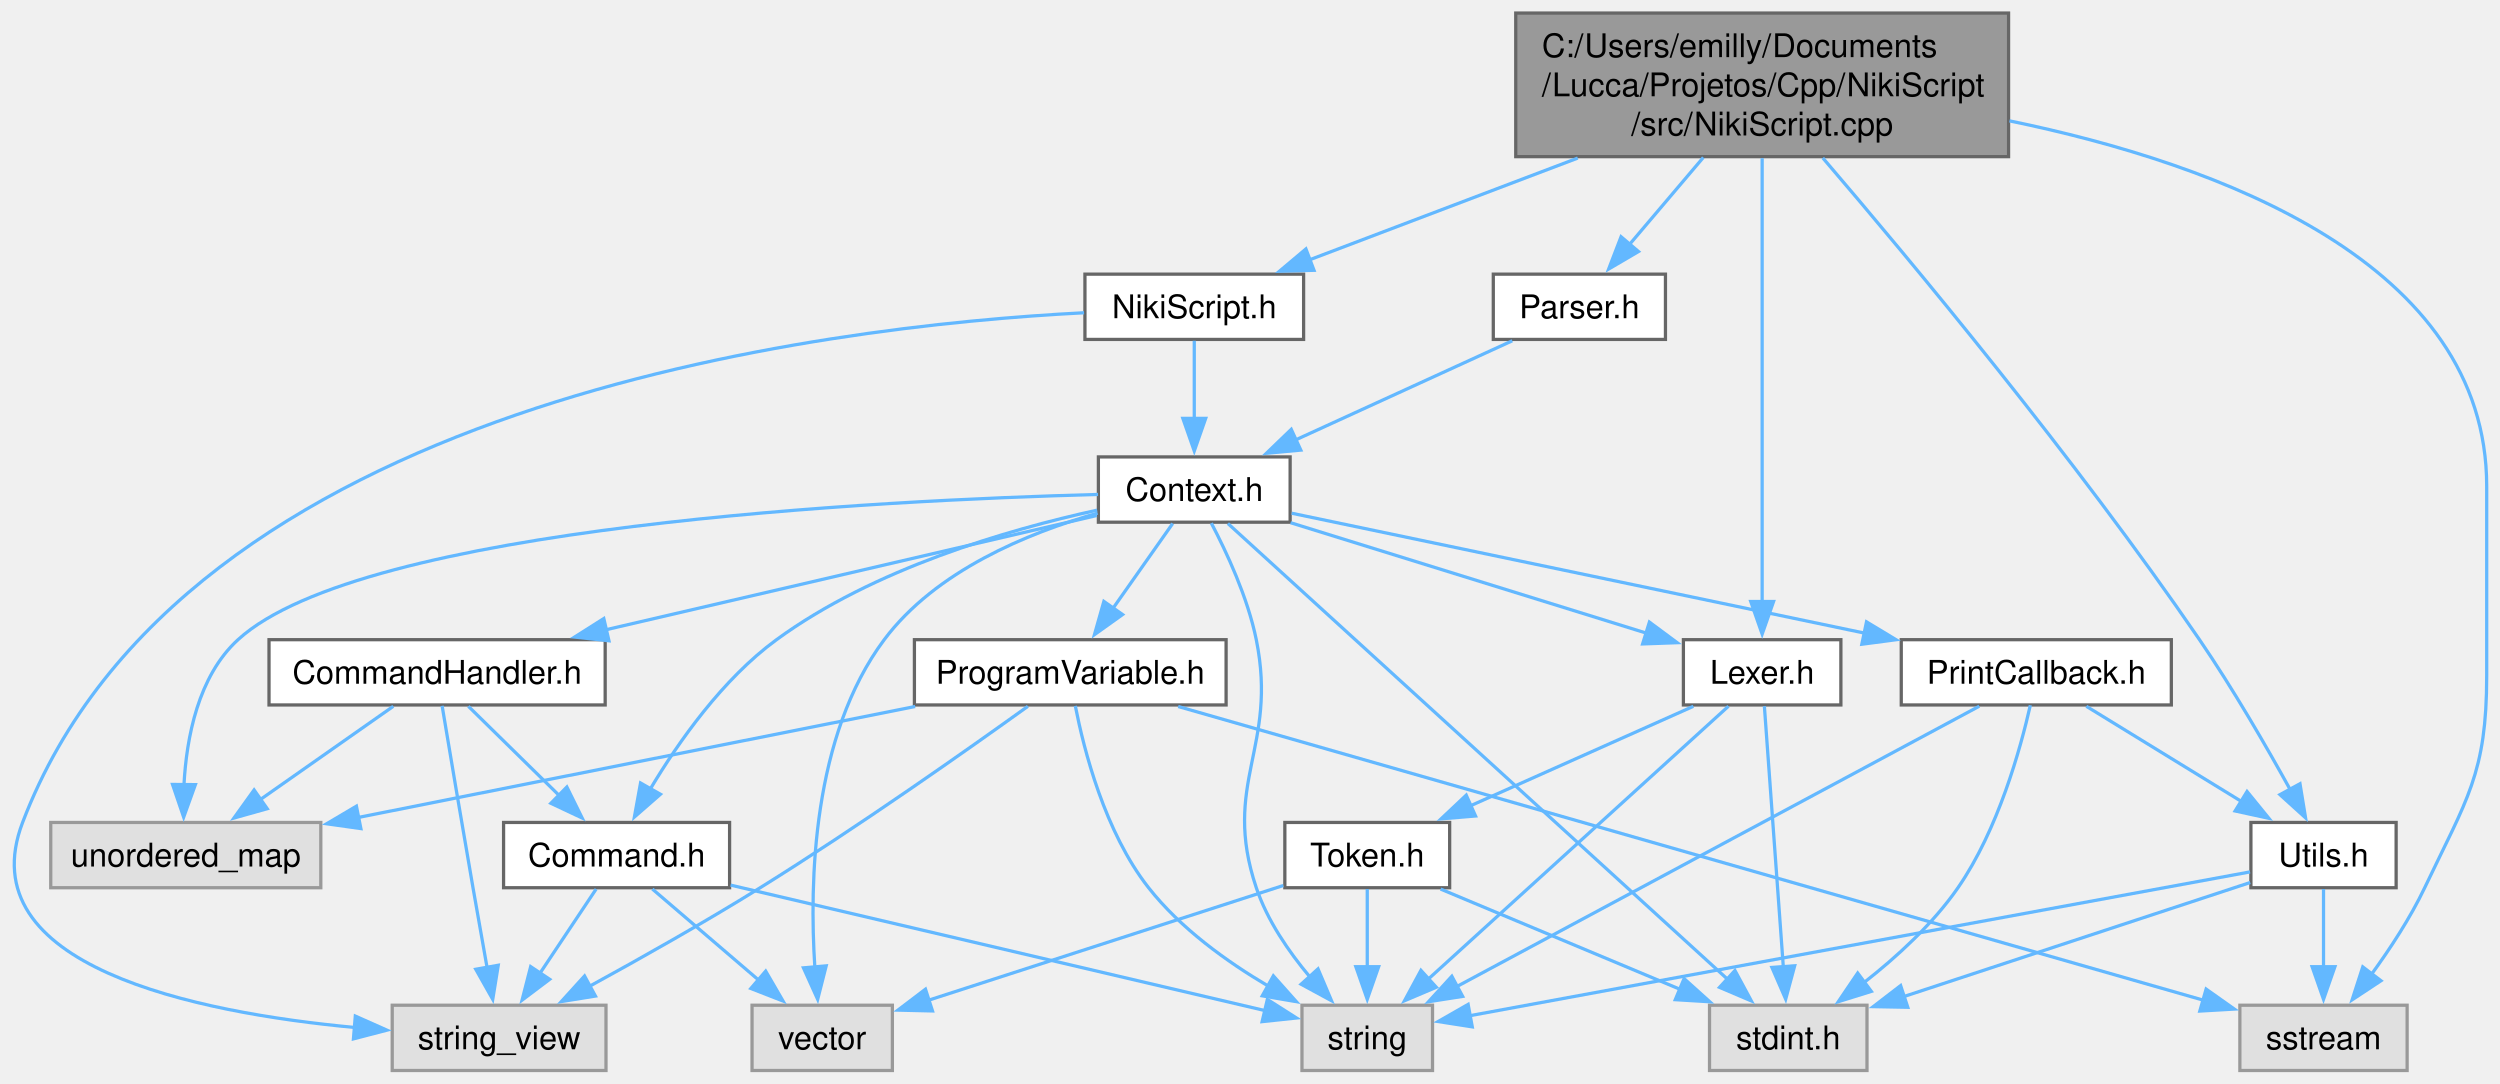
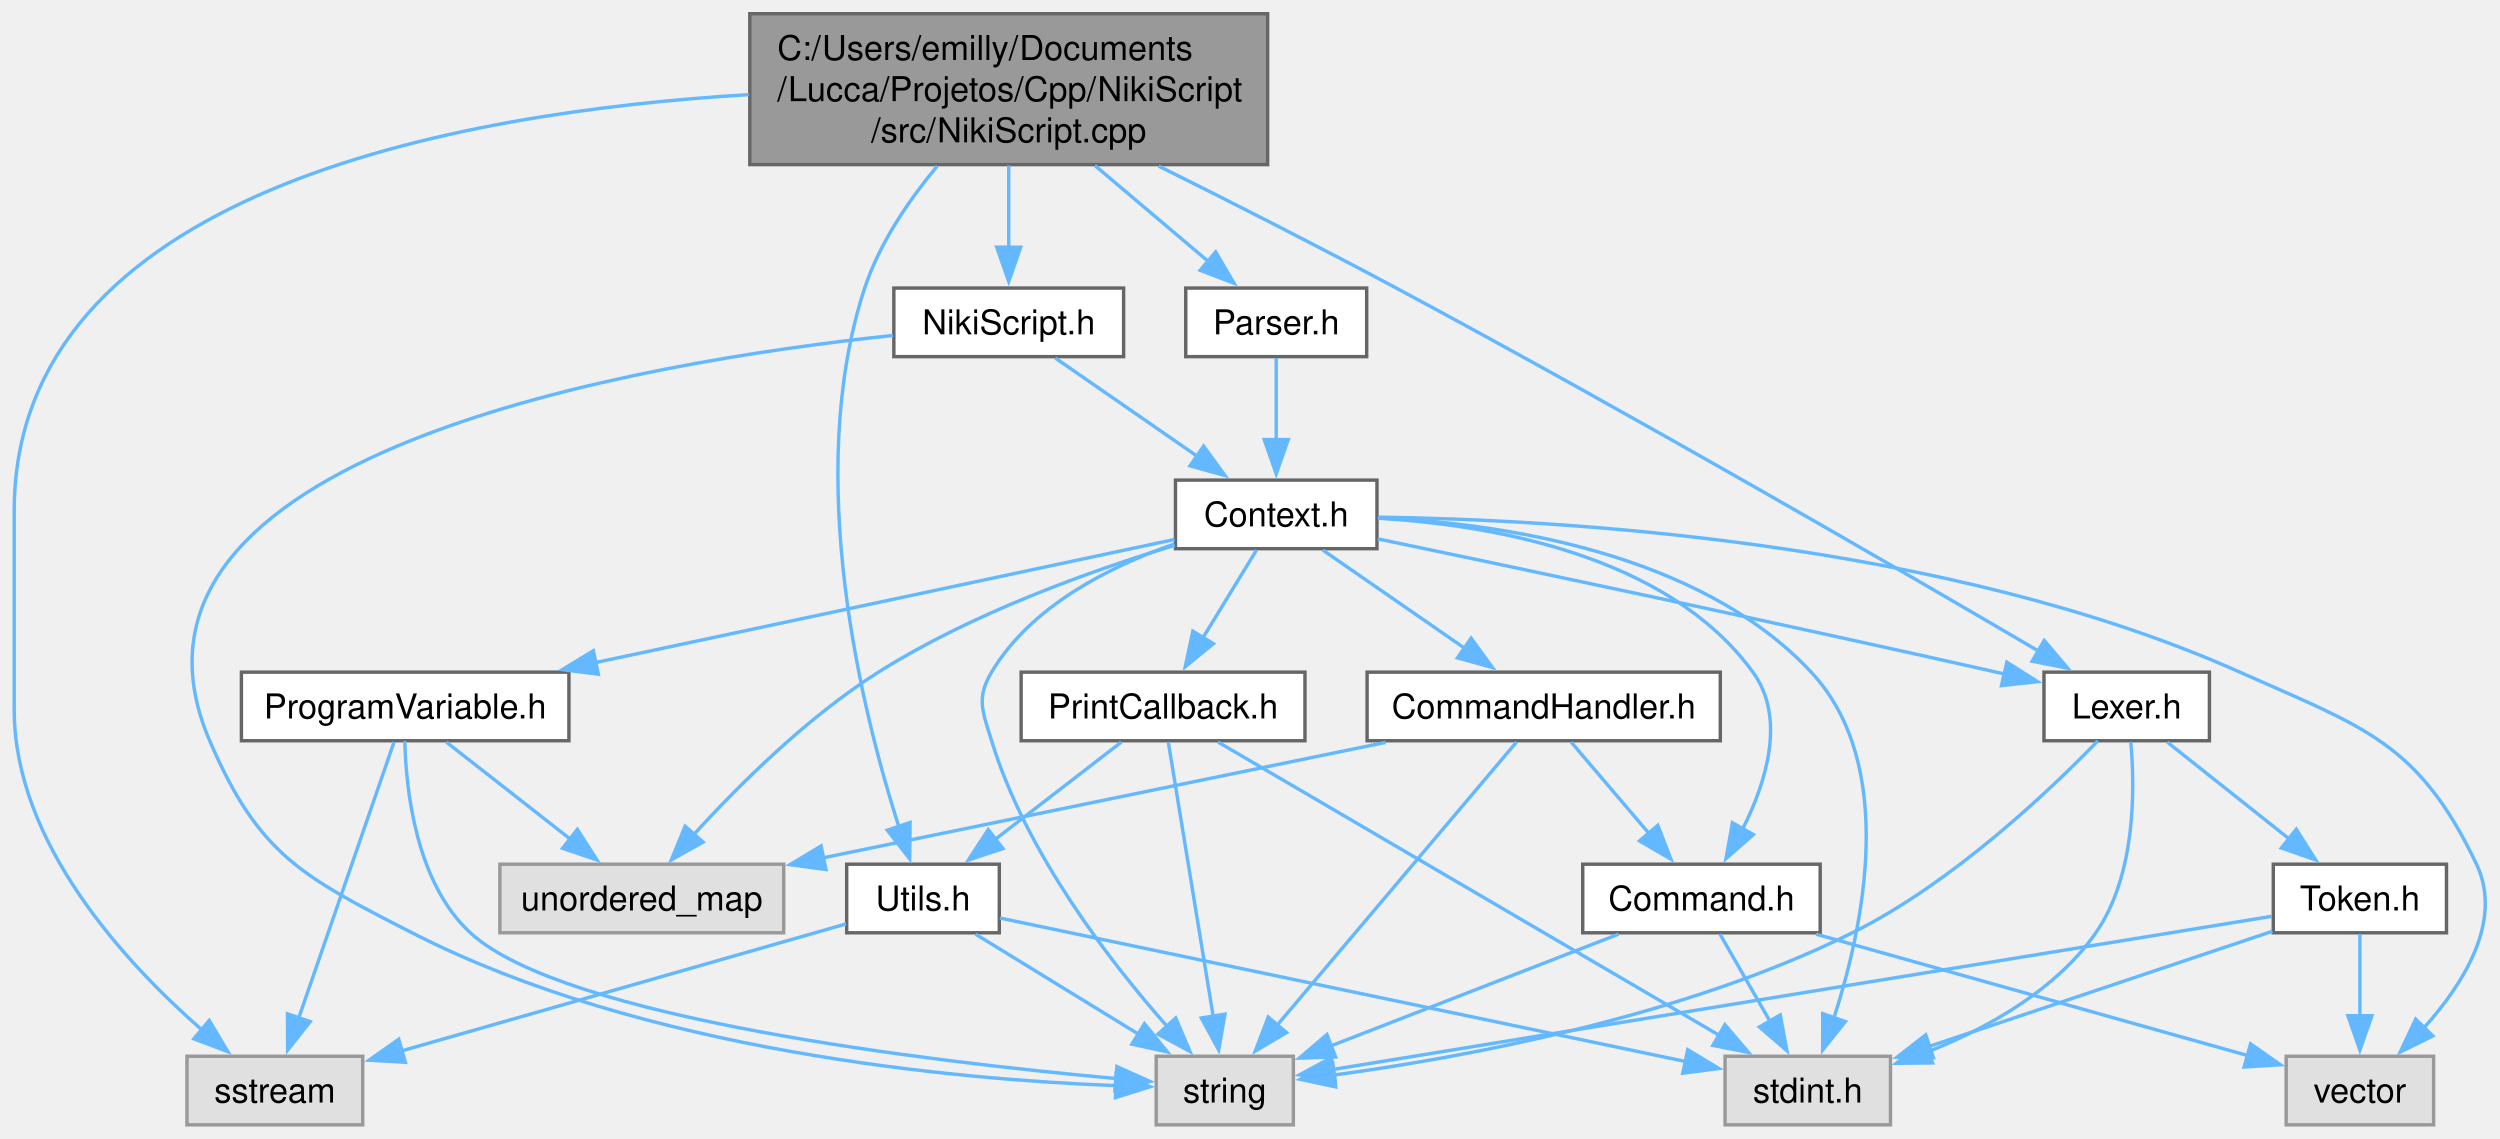
- <svg xmlns="http://www.w3.org/2000/svg" xmlns:xlink="http://www.w3.org/1999/xlink" width="766pt" height="332pt" viewBox="0.00 0.00 765.85 332.00">
+ <svg xmlns="http://www.w3.org/2000/svg" xmlns:xlink="http://www.w3.org/1999/xlink" width="729pt" height="332pt" viewBox="0.00 0.00 728.71 332.00">
  <g id="graph0" class="graph" transform="scale(1 1) rotate(0) translate(4 328)">
    <g id="Node000001" class="node">
      <g id="a_Node000001">
        <a xlink:title=" ">
-           <polygon fill="#999999" stroke="#666666" points="611.35,-324 460.35,-324 460.35,-280 611.35,-280 611.35,-324" />
-           <text text-anchor="start" x="468.35" y="-310.5" font-family="Helvetica,sans-Serif" font-size="10.00">C:/Users/emilly/Documents</text>
-           <text text-anchor="start" x="468.35" y="-298.5" font-family="Helvetica,sans-Serif" font-size="10.00">/Lucca/Projetos/Cpp/NikiScript</text>
-           <text text-anchor="middle" x="535.85" y="-286.5" font-family="Helvetica,sans-Serif" font-size="10.00">/src/NikiScript.cpp</text>
+           <polygon fill="#999999" stroke="#666666" points="365.5,-324 214.5,-324 214.5,-280 365.5,-280 365.5,-324" />
+           <text text-anchor="start" x="222.5" y="-310.5" font-family="Helvetica,sans-Serif" font-size="10.00">C:/Users/emilly/Documents</text>
+           <text text-anchor="start" x="222.5" y="-298.5" font-family="Helvetica,sans-Serif" font-size="10.00">/Lucca/Projetos/Cpp/NikiScript</text>
+           <text text-anchor="middle" x="290" y="-286.5" font-family="Helvetica,sans-Serif" font-size="10.00">/src/NikiScript.cpp</text>
        </a>
      </g>
    </g>
    <g id="Node000002" class="node">
      <g id="a_Node000002">
        <a xlink:href="_niki_script_8h.html" target="_top" xlink:title=" ">
-           <polygon fill="white" stroke="#666666" points="395.35,-244 328.35,-244 328.35,-224 395.35,-224 395.35,-244" />
-           <text text-anchor="middle" x="361.85" y="-230.5" font-family="Helvetica,sans-Serif" font-size="10.00">NikiScript.h</text>
+           <polygon fill="white" stroke="#666666" points="323.5,-244 256.5,-244 256.5,-224 323.5,-224 323.5,-244" />
+           <text text-anchor="middle" x="290" y="-230.5" font-family="Helvetica,sans-Serif" font-size="10.00">NikiScript.h</text>
        </a>
      </g>
    </g>
    <g id="edge1_Node000001_Node000002" class="edge">
      <g id="a_edge1_Node000001_Node000002">
        <a xlink:title=" ">
-           <path fill="none" stroke="#63b8ff" d="M479.35,-279.57C452.28,-269.3 420.7,-257.32 397.1,-248.37" />
-           <polygon fill="#63b8ff" stroke="#63b8ff" points="398.54,-245.18 387.95,-244.9 396.06,-251.72 398.54,-245.18" />
+           <path fill="none" stroke="#63b8ff" d="M290,-279.75C290,-272.13 290,-263.53 290,-255.93" />
+           <polygon fill="#63b8ff" stroke="#63b8ff" points="293.5,-255.93 290,-245.93 286.5,-255.93 293.5,-255.93" />
+         </a>
+       </g>
+     </g>
+     <g id="Node000011" class="node">
+       <g id="a_Node000011">
+         <a xlink:href="_utils_8h.html" target="_top" xlink:title=" ">
+           <polygon fill="white" stroke="#666666" points="287.25,-76 242.75,-76 242.75,-56 287.25,-56 287.25,-76" />
+           <text text-anchor="middle" x="265" y="-62.5" font-family="Helvetica,sans-Serif" font-size="10.00">Utils.h</text>
+         </a>
+       </g>
+     </g>
+     <g id="edge35_Node000001_Node000011" class="edge">
+       <g id="a_edge35_Node000001_Node000011">
+         <a xlink:title=" ">
+           <path fill="none" stroke="#63b8ff" d="M269.16,-279.6C260.87,-269.62 252.3,-257.08 248,-244 229.97,-189.15 247.36,-119.97 258.04,-86.67" />
+           <polygon fill="#63b8ff" stroke="#63b8ff" points="261.23,-88.15 261.11,-77.56 254.6,-85.92 261.23,-88.15" />
        </a>
      </g>
    </g>
    <g id="Node000012" class="node">
      <g id="a_Node000012">
-         <a xlink:href="_utils_8h.html" target="_top" xlink:title=" ">
-           <polygon fill="white" stroke="#666666" points="730.1,-76 685.6,-76 685.6,-56 730.1,-56 730.1,-76" />
-           <text text-anchor="middle" x="707.85" y="-62.5" font-family="Helvetica,sans-Serif" font-size="10.00">Utils.h</text>
-         </a>
-       </g>
-     </g>
-     <g id="edge36_Node000001_Node000012" class="edge">
-       <g id="a_edge36_Node000001_Node000012">
-         <a xlink:title=" ">
-           <path fill="none" stroke="#63b8ff" d="M554.43,-279.61C581.29,-248.25 631.91,-187.48 669.85,-132 680.11,-116.99 690.43,-99.11 697.73,-85.9" />
-           <polygon fill="#63b8ff" stroke="#63b8ff" points="700.64,-87.86 702.35,-77.41 694.5,-84.52 700.64,-87.86" />
-         </a>
-       </g>
-     </g>
-     <g id="Node000013" class="node">
-       <g id="a_Node000013">
-         <a xlink:title=" ">
-           <polygon fill="#e0e0e0" stroke="#999999" points="733.47,-20 682.22,-20 682.22,0 733.47,0 733.47,-20" />
-           <text text-anchor="middle" x="707.85" y="-6.5" font-family="Helvetica,sans-Serif" font-size="10.00">sstream</text>
-         </a>
-       </g>
-     </g>
-     <g id="edge35_Node000001_Node000013" class="edge">
-       <g id="a_edge35_Node000001_Node000013">
-         <a xlink:title=" ">
-           <path fill="none" stroke="#63b8ff" d="M611.63,-290.97C675.94,-277.71 757.85,-247.39 757.85,-179 757.85,-179 757.85,-179 757.85,-121 757.85,-90.9 751.77,-83.18 738.85,-56 734.44,-46.72 728.21,-37.24 722.49,-29.39" />
-           <polygon fill="#63b8ff" stroke="#63b8ff" points="725.46,-27.5 716.62,-21.66 719.88,-31.74 725.46,-27.5" />
-         </a>
-       </g>
-     </g>
-     <g id="Node000015" class="node">
-       <g id="a_Node000015">
+         <a xlink:title=" ">
+           <polygon fill="#e0e0e0" stroke="#999999" points="101.62,-20 50.38,-20 50.38,0 101.62,0 101.62,-20" />
+           <text text-anchor="middle" x="76" y="-6.5" font-family="Helvetica,sans-Serif" font-size="10.00">sstream</text>
+         </a>
+       </g>
+     </g>
+     <g id="edge34_Node000001_Node000012" class="edge">
+       <g id="a_edge34_Node000001_Node000012">
+         <a xlink:title=" ">
+           <path fill="none" stroke="#63b8ff" d="M214.18,-300.41C128.26,-295.26 0,-271.99 0,-179 0,-179 0,-179 0,-121 0,-82.24 32.34,-47.24 54.83,-27.59" />
+           <polygon fill="#63b8ff" stroke="#63b8ff" points="56.87,-30.44 62.29,-21.34 52.37,-25.08 56.87,-30.44" />
+         </a>
+       </g>
+     </g>
+     <g id="Node000014" class="node">
+       <g id="a_Node000014">
        <a xlink:href="_lexer_8h.html" target="_top" xlink:title=" ">
-           <polygon fill="white" stroke="#666666" points="559.97,-132 511.72,-132 511.72,-112 559.97,-112 559.97,-132" />
-           <text text-anchor="middle" x="535.85" y="-118.5" font-family="Helvetica,sans-Serif" font-size="10.00">Lexer.h</text>
-         </a>
-       </g>
-     </g>
-     <g id="edge39_Node000001_Node000015" class="edge">
-       <g id="a_edge39_Node000001_Node000015">
-         <a xlink:title=" ">
-           <path fill="none" stroke="#63b8ff" d="M535.85,-279.53C535.85,-244.93 535.85,-177.29 535.85,-143.39" />
-           <polygon fill="#63b8ff" stroke="#63b8ff" points="539.35,-143.71 535.85,-133.71 532.35,-143.71 539.35,-143.71" />
-         </a>
-       </g>
-     </g>
-     <g id="Node000017" class="node">
-       <g id="a_Node000017">
+           <polygon fill="white" stroke="#666666" points="640.12,-132 591.88,-132 591.88,-112 640.12,-112 640.12,-132" />
+           <text text-anchor="middle" x="616" y="-118.5" font-family="Helvetica,sans-Serif" font-size="10.00">Lexer.h</text>
+         </a>
+       </g>
+     </g>
+     <g id="edge38_Node000001_Node000014" class="edge">
+       <g id="a_edge38_Node000001_Node000014">
+         <a xlink:title=" ">
+           <path fill="none" stroke="#63b8ff" d="M333.72,-279.57C354.79,-269.09 380.34,-256.14 403,-244 471.48,-207.31 550.69,-161.37 590.44,-138.06" />
+           <polygon fill="#63b8ff" stroke="#63b8ff" points="591.96,-141.23 598.81,-133.15 588.42,-135.19 591.96,-141.23" />
+         </a>
+       </g>
+     </g>
+     <g id="Node000016" class="node">
+       <g id="a_Node000016">
        <a xlink:href="_parser_8h.html" target="_top" xlink:title=" ">
-           <polygon fill="white" stroke="#666666" points="506.22,-244 453.47,-244 453.47,-224 506.22,-224 506.22,-244" />
-           <text text-anchor="middle" x="479.85" y="-230.5" font-family="Helvetica,sans-Serif" font-size="10.00">Parser.h</text>
-         </a>
-       </g>
-     </g>
-     <g id="edge37_Node000001_Node000017" class="edge">
-       <g id="a_edge37_Node000001_Node000017">
-         <a xlink:title=" ">
-           <path fill="none" stroke="#63b8ff" d="M517.82,-279.75C510.56,-271.2 502.27,-261.42 495.29,-253.2" />
-           <polygon fill="#63b8ff" stroke="#63b8ff" points="497.96,-250.93 488.82,-245.57 492.62,-255.46 497.96,-250.93" />
+           <polygon fill="white" stroke="#666666" points="394.38,-244 341.62,-244 341.62,-224 394.38,-224 394.38,-244" />
+           <text text-anchor="middle" x="368" y="-230.5" font-family="Helvetica,sans-Serif" font-size="10.00">Parser.h</text>
+         </a>
+       </g>
+     </g>
+     <g id="edge36_Node000001_Node000016" class="edge">
+       <g id="a_edge36_Node000001_Node000016">
+         <a xlink:title=" ">
+           <path fill="none" stroke="#63b8ff" d="M315.11,-279.75C325.88,-270.64 338.29,-260.14 348.37,-251.61" />
+           <polygon fill="#63b8ff" stroke="#63b8ff" points="350.34,-254.53 355.71,-245.4 345.82,-249.18 350.34,-254.53" />
        </a>
      </g>
    </g>
    <g id="Node000003" class="node">
      <g id="a_Node000003">
        <a xlink:title=" ">
-           <polygon fill="#e0e0e0" stroke="#999999" points="181.6,-20 116.1,-20 116.1,0 181.6,0 181.6,-20" />
-           <text text-anchor="middle" x="148.85" y="-6.5" font-family="Helvetica,sans-Serif" font-size="10.00">string_view</text>
+           <polygon fill="#e0e0e0" stroke="#999999" points="373,-20 333,-20 333,0 373,0 373,-20" />
+           <text text-anchor="middle" x="353" y="-6.5" font-family="Helvetica,sans-Serif" font-size="10.00">string</text>
        </a>
      </g>
    </g>
    <g id="edge2_Node000002_Node000003" class="edge">
      <g id="a_edge2_Node000002_Node000003">
        <a xlink:title=" ">
-           <path fill="none" stroke="#63b8ff" d="M328.09,-232.17C248.48,-228.09 52,-204.86 2.85,-76 -13.95,-31.96 55.84,-17.75 104.69,-13.17" />
-           <polygon fill="#63b8ff" stroke="#63b8ff" points="104.79,-16.67 114.48,-12.36 104.22,-9.69 104.79,-16.67" />
+           <path fill="none" stroke="#63b8ff" d="M256.26,-230.19C183.47,-222.5 21.02,-195.76 57,-112 71.27,-78.78 83.82,-72.49 116,-56 183.55,-21.39 274.23,-13.23 321.44,-11.42" />
+           <polygon fill="#63b8ff" stroke="#63b8ff" points="321.34,-14.92 331.22,-11.12 321.12,-7.92 321.34,-14.92" />
        </a>
      </g>
    </g>
    <g id="Node000004" class="node">
      <g id="a_Node000004">
        <a xlink:href="_context_8h.html" target="_top" xlink:title=" ">
-           <polygon fill="white" stroke="#666666" points="391.22,-188 332.47,-188 332.47,-168 391.22,-168 391.22,-188" />
-           <text text-anchor="middle" x="361.85" y="-174.5" font-family="Helvetica,sans-Serif" font-size="10.00">Context.h</text>
+           <polygon fill="white" stroke="#666666" points="397.38,-188 338.62,-188 338.62,-168 397.38,-168 397.38,-188" />
+           <text text-anchor="middle" x="368" y="-174.5" font-family="Helvetica,sans-Serif" font-size="10.00">Context.h</text>
        </a>
      </g>
    </g>
    <g id="edge3_Node000002_Node000004" class="edge">
      <g id="a_edge3_Node000002_Node000004">
        <a xlink:title=" ">
-           <path fill="none" stroke="#63b8ff" d="M361.85,-223.59C361.85,-217.01 361.85,-207.96 361.85,-199.73" />
-           <polygon fill="#63b8ff" stroke="#63b8ff" points="365.35,-199.81 361.85,-189.81 358.35,-199.81 365.35,-199.81" />
+           <path fill="none" stroke="#63b8ff" d="M303.59,-223.59C315.04,-215.67 331.66,-204.16 345.16,-194.82" />
+           <polygon fill="#63b8ff" stroke="#63b8ff" points="346.83,-197.91 353.06,-189.34 342.85,-192.16 346.83,-197.91" />
+         </a>
+       </g>
+     </g>
+     <g id="edge6_Node000004_Node000003" class="edge">
+       <g id="a_edge6_Node000004_Node000003">
+         <a xlink:title=" ">
+           <path fill="none" stroke="#63b8ff" d="M338.32,-169.38C319.45,-162.83 296.49,-151.3 285,-132 280.45,-124.36 282.4,-120.5 285,-112 294.98,-79.31 319.48,-47.63 336.17,-28.72" />
+           <polygon fill="#63b8ff" stroke="#63b8ff" points="338.69,-31.15 342.84,-21.4 333.52,-26.43 338.69,-31.15" />
        </a>
      </g>
    </g>
    <g id="Node000005" class="node">
      <g id="a_Node000005">
        <a xlink:title=" ">
-           <polygon fill="#e0e0e0" stroke="#999999" points="269.35,-20 226.35,-20 226.35,0 269.35,0 269.35,-20" />
-           <text text-anchor="middle" x="247.85" y="-6.5" font-family="Helvetica,sans-Serif" font-size="10.00">vector</text>
+           <polygon fill="#e0e0e0" stroke="#999999" points="705.5,-20 662.5,-20 662.5,0 705.5,0 705.5,-20" />
+           <text text-anchor="middle" x="684" y="-6.5" font-family="Helvetica,sans-Serif" font-size="10.00">vector</text>
        </a>
      </g>
    </g>
    <g id="edge4_Node000004_Node000005" class="edge">
      <g id="a_edge4_Node000004_Node000005">
        <a xlink:title=" ">
-           <path fill="none" stroke="#63b8ff" d="M332.24,-170.78C310.68,-164.65 282.59,-153.05 266.85,-132 244.84,-102.57 243.89,-57.74 245.59,-31.71" />
-           <polygon fill="#63b8ff" stroke="#63b8ff" points="249.07,-32.06 246.46,-21.8 242.1,-31.45 249.07,-32.06" />
+           <path fill="none" stroke="#63b8ff" d="M397.73,-177.2C450.62,-176.5 563.52,-170.2 649,-132 685.06,-115.89 701.02,-111.66 718,-76 725.83,-59.56 714.3,-41.2 702.6,-28.2" />
+           <polygon fill="#63b8ff" stroke="#63b8ff" points="705.27,-25.92 695.77,-21.23 700.27,-30.82 705.27,-25.92" />
        </a>
      </g>
    </g>
    <g id="Node000006" class="node">
      <g id="a_Node000006">
        <a xlink:title=" ">
-           <polygon fill="#e0e0e0" stroke="#999999" points="567.97,-20 519.72,-20 519.72,0 567.97,0 567.97,-20" />
-           <text text-anchor="middle" x="543.85" y="-6.5" font-family="Helvetica,sans-Serif" font-size="10.00">stdint.h</text>
+           <polygon fill="#e0e0e0" stroke="#999999" points="547.12,-20 498.88,-20 498.88,0 547.12,0 547.12,-20" />
+           <text text-anchor="middle" x="523" y="-6.5" font-family="Helvetica,sans-Serif" font-size="10.00">stdint.h</text>
        </a>
      </g>
    </g>
    <g id="edge5_Node000004_Node000006" class="edge">
      <g id="a_edge5_Node000004_Node000006">
        <a xlink:title=" ">
-           <path fill="none" stroke="#63b8ff" d="M372.15,-167.6C401.81,-140.55 487.65,-62.26 525.52,-27.71" />
-           <polygon fill="#63b8ff" stroke="#63b8ff" points="527.51,-30.64 532.54,-21.32 522.79,-25.47 527.51,-30.64" />
+           <path fill="none" stroke="#63b8ff" d="M397.61,-177.06C432.91,-175.44 491.22,-167.15 524,-132 549.22,-104.95 539.28,-57.89 530.61,-31.12" />
+           <polygon fill="#63b8ff" stroke="#63b8ff" points="533.97,-30.11 527.35,-21.83 527.36,-32.42 533.97,-30.11" />
        </a>
      </g>
    </g>
    <g id="Node000007" class="node">
      <g id="a_Node000007">
        <a xlink:title=" ">
-           <polygon fill="#e0e0e0" stroke="#999999" points="434.85,-20 394.85,-20 394.85,0 434.85,0 434.85,-20" />
-           <text text-anchor="middle" x="414.85" y="-6.5" font-family="Helvetica,sans-Serif" font-size="10.00">string</text>
-         </a>
-       </g>
-     </g>
-     <g id="edge6_Node000004_Node000007" class="edge">
-       <g id="a_edge6_Node000004_Node000007">
-         <a xlink:title=" ">
-           <path fill="none" stroke="#63b8ff" d="M367.08,-167.7C371.74,-158.84 378.22,-144.97 380.85,-132 387.55,-98.89 370.11,-88.03 380.85,-56 384.21,-45.97 390.79,-36.39 397.28,-28.66" />
-           <polygon fill="#63b8ff" stroke="#63b8ff" points="399.76,-31.13 403.9,-21.38 394.58,-26.43 399.76,-31.13" />
+           <polygon fill="#e0e0e0" stroke="#999999" points="224.38,-76 141.62,-76 141.62,-56 224.38,-56 224.38,-76" />
+           <text text-anchor="middle" x="183" y="-62.5" font-family="Helvetica,sans-Serif" font-size="10.00">unordered_map</text>
+         </a>
+       </g>
+     </g>
+     <g id="edge7_Node000004_Node000007" class="edge">
+       <g id="a_edge7_Node000004_Node000007">
+         <a xlink:title=" ">
+           <path fill="none" stroke="#63b8ff" d="M338.41,-168.99C314.05,-161.6 279.22,-149.17 252,-132 231.22,-118.89 211.21,-98.96 198.14,-84.63" />
+           <polygon fill="#63b8ff" stroke="#63b8ff" points="200.87,-82.44 191.62,-77.28 195.64,-87.08 200.87,-82.44" />
        </a>
      </g>
    </g>
    <g id="Node000008" class="node">
      <g id="a_Node000008">
-         <a xlink:title=" ">
-           <polygon fill="#e0e0e0" stroke="#999999" points="94.22,-76 11.47,-76 11.47,-56 94.22,-56 94.22,-76" />
-           <text text-anchor="middle" x="52.85" y="-62.5" font-family="Helvetica,sans-Serif" font-size="10.00">unordered_map</text>
-         </a>
-       </g>
-     </g>
-     <g id="edge7_Node000004_Node000008" class="edge">
-       <g id="a_edge7_Node000004_Node000008">
-         <a xlink:title=" ">
-           <path fill="none" stroke="#63b8ff" d="M332.37,-176.5C265.87,-174.74 107.01,-166.91 68.85,-132 56.64,-120.84 53.06,-102 52.29,-87.47" />
-           <polygon fill="#63b8ff" stroke="#63b8ff" points="55.79,-87.59 52.2,-77.62 48.79,-87.65 55.79,-87.59" />
+         <a xlink:href="_command_8h.html" target="_top" xlink:title=" ">
+           <polygon fill="white" stroke="#666666" points="526.62,-76 457.38,-76 457.38,-56 526.62,-56 526.62,-76" />
+           <text text-anchor="middle" x="492" y="-62.5" font-family="Helvetica,sans-Serif" font-size="10.00">Command.h</text>
+         </a>
+       </g>
+     </g>
+     <g id="edge8_Node000004_Node000008" class="edge">
+       <g id="a_edge8_Node000004_Node000008">
+         <a xlink:title=" ">
+           <path fill="none" stroke="#63b8ff" d="M397.68,-176.89C430.52,-174.97 482.08,-166.26 507,-132 516.68,-118.7 511,-100.15 504.02,-86.27" />
+           <polygon fill="#63b8ff" stroke="#63b8ff" points="507.12,-84.64 499.17,-77.65 501.03,-88.08 507.12,-84.64" />
        </a>
      </g>
    </g>
    <g id="Node000009" class="node">
      <g id="a_Node000009">
-         <a xlink:href="_command_8h.html" target="_top" xlink:title=" ">
-           <polygon fill="white" stroke="#666666" points="219.47,-76 150.22,-76 150.22,-56 219.47,-56 219.47,-76" />
-           <text text-anchor="middle" x="184.85" y="-62.5" font-family="Helvetica,sans-Serif" font-size="10.00">Command.h</text>
-         </a>
-       </g>
-     </g>
-     <g id="edge8_Node000004_Node000009" class="edge">
-       <g id="a_edge8_Node000004_Node000009">
-         <a xlink:title=" ">
-           <path fill="none" stroke="#63b8ff" d="M332.09,-171.69C304.55,-165.66 263.51,-153.69 233.85,-132 217.3,-119.9 203.78,-100.65 195.16,-86.23" />
-           <polygon fill="#63b8ff" stroke="#63b8ff" points="198.28,-84.64 190.3,-77.66 192.19,-88.09 198.28,-84.64" />
+         <a xlink:href="_command_handler_8h.html" target="_top" xlink:title=" ">
+           <polygon fill="white" stroke="#666666" points="497.5,-132 394.5,-132 394.5,-112 497.5,-112 497.5,-132" />
+           <text text-anchor="middle" x="446" y="-118.5" font-family="Helvetica,sans-Serif" font-size="10.00">CommandHandler.h</text>
+         </a>
+       </g>
+     </g>
+     <g id="edge12_Node000004_Node000009" class="edge">
+       <g id="a_edge12_Node000004_Node000009">
+         <a xlink:title=" ">
+           <path fill="none" stroke="#63b8ff" d="M381.59,-167.59C393.04,-159.67 409.66,-148.16 423.16,-138.82" />
+           <polygon fill="#63b8ff" stroke="#63b8ff" points="424.83,-141.91 431.06,-133.34 420.85,-136.16 424.83,-141.91" />
        </a>
      </g>
    </g>
    <g id="Node000010" class="node">
      <g id="a_Node000010">
-         <a xlink:href="_command_handler_8h.html" target="_top" xlink:title=" ">
-           <polygon fill="white" stroke="#666666" points="181.35,-132 78.35,-132 78.35,-112 181.35,-112 181.35,-132" />
-           <text text-anchor="middle" x="129.85" y="-118.5" font-family="Helvetica,sans-Serif" font-size="10.00">CommandHandler.h</text>
-         </a>
-       </g>
-     </g>
-     <g id="edge12_Node000004_Node000010" class="edge">
-       <g id="a_edge12_Node000004_Node000010">
-         <a xlink:title=" ">
-           <path fill="none" stroke="#63b8ff" d="M331.99,-170.05C294,-161.21 227.78,-145.79 181.52,-135.03" />
-           <polygon fill="#63b8ff" stroke="#63b8ff" points="182.51,-131.67 171.98,-132.81 180.93,-138.48 182.51,-131.67" />
-         </a>
-       </g>
-     </g>
-     <g id="Node000011" class="node">
-       <g id="a_Node000011">
        <a xlink:href="_print_callback_8h.html" target="_top" xlink:title=" ">
-           <polygon fill="white" stroke="#666666" points="661.22,-132 578.47,-132 578.47,-112 661.22,-112 661.22,-132" />
-           <text text-anchor="middle" x="619.85" y="-118.5" font-family="Helvetica,sans-Serif" font-size="10.00">PrintCallback.h</text>
-         </a>
-       </g>
-     </g>
-     <g id="edge16_Node000004_Node000011" class="edge">
-       <g id="a_edge16_Node000004_Node000011">
-         <a xlink:title=" ">
-           <path fill="none" stroke="#63b8ff" d="M391.69,-170.75C434.58,-161.78 514.26,-145.1 567.18,-134.02" />
-           <polygon fill="#63b8ff" stroke="#63b8ff" points="567.82,-137.46 576.89,-131.99 566.39,-130.61 567.82,-137.46" />
-         </a>
-       </g>
-     </g>
-     <g id="Node000014" class="node">
-       <g id="a_Node000014">
+           <polygon fill="white" stroke="#666666" points="376.38,-132 293.62,-132 293.62,-112 376.38,-112 376.38,-132" />
+           <text text-anchor="middle" x="335" y="-118.5" font-family="Helvetica,sans-Serif" font-size="10.00">PrintCallback.h</text>
+         </a>
+       </g>
+     </g>
+     <g id="edge16_Node000004_Node000010" class="edge">
+       <g id="a_edge16_Node000004_Node000010">
+         <a xlink:title=" ">
+           <path fill="none" stroke="#63b8ff" d="M362.25,-167.59C357.95,-160.55 351.91,-150.67 346.61,-142" />
+           <polygon fill="#63b8ff" stroke="#63b8ff" points="349.67,-140.3 341.47,-133.59 343.7,-143.95 349.67,-140.3" />
+         </a>
+       </g>
+     </g>
+     <g id="Node000013" class="node">
+       <g id="a_Node000013">
        <a xlink:href="_program_variable_8h.html" target="_top" xlink:title=" ">
-           <polygon fill="white" stroke="#666666" points="371.6,-132 276.1,-132 276.1,-112 371.6,-112 371.6,-132" />
-           <text text-anchor="middle" x="323.85" y="-118.5" font-family="Helvetica,sans-Serif" font-size="10.00">ProgramVariable.h</text>
-         </a>
-       </g>
-     </g>
-     <g id="edge23_Node000004_Node000014" class="edge">
-       <g id="a_edge23_Node000004_Node000014">
-         <a xlink:title=" ">
-           <path fill="none" stroke="#63b8ff" d="M355.23,-167.59C350.16,-160.39 343.01,-150.23 336.82,-141.43" />
-           <polygon fill="#63b8ff" stroke="#63b8ff" points="339.88,-139.7 331.26,-133.54 334.15,-143.73 339.88,-139.7" />
-         </a>
-       </g>
-     </g>
-     <g id="edge28_Node000004_Node000015" class="edge">
-       <g id="a_edge28_Node000004_Node000015">
-         <a xlink:title=" ">
-           <path fill="none" stroke="#63b8ff" d="M391.36,-167.84C421.55,-158.47 468.44,-143.92 500.56,-133.95" />
-           <polygon fill="#63b8ff" stroke="#63b8ff" points="501.3,-137.39 509.81,-131.08 499.22,-130.7 501.3,-137.39" />
-         </a>
-       </g>
-     </g>
-     <g id="edge10_Node000009_Node000003" class="edge">
-       <g id="a_edge10_Node000009_Node000003">
-         <a xlink:title=" ">
-           <path fill="none" stroke="#63b8ff" d="M178.58,-55.59C173.83,-48.47 167.15,-38.45 161.32,-29.72" />
-           <polygon fill="#63b8ff" stroke="#63b8ff" points="164.34,-27.94 155.89,-21.56 158.52,-31.82 164.34,-27.94" />
-         </a>
-       </g>
-     </g>
-     <g id="edge9_Node000009_Node000005" class="edge">
-       <g id="a_edge9_Node000009_Node000005">
-         <a xlink:title=" ">
-           <path fill="none" stroke="#63b8ff" d="M195.82,-55.59C204.76,-47.93 217.62,-36.91 228.31,-27.75" />
-           <polygon fill="#63b8ff" stroke="#63b8ff" points="230.53,-30.45 235.85,-21.28 225.98,-25.13 230.53,-30.45" />
-         </a>
-       </g>
-     </g>
-     <g id="edge11_Node000009_Node000007" class="edge">
-       <g id="a_edge11_Node000009_Node000007">
-         <a xlink:title=" ">
-           <path fill="none" stroke="#63b8ff" d="M219.78,-56.8C264.35,-46.33 340.77,-28.39 383.53,-18.35" />
-           <polygon fill="#63b8ff" stroke="#63b8ff" points="384.24,-21.78 393.17,-16.09 382.64,-14.97 384.24,-21.78" />
-         </a>
-       </g>
-     </g>
-     <g id="edge14_Node000010_Node000003" class="edge">
-       <g id="a_edge14_Node000010_Node000003">
-         <a xlink:title=" ">
-           <path fill="none" stroke="#63b8ff" d="M131.39,-111.74C133.5,-99.13 137.4,-75.85 140.85,-56 142.24,-47.99 143.8,-39.18 145.17,-31.5" />
-           <polygon fill="#63b8ff" stroke="#63b8ff" points="148.59,-32.25 146.9,-21.79 141.7,-31.02 148.59,-32.25" />
-         </a>
-       </g>
-     </g>
-     <g id="edge13_Node000010_Node000008" class="edge">
-       <g id="a_edge13_Node000010_Node000008">
-         <a xlink:title=" ">
-           <path fill="none" stroke="#63b8ff" d="M116.43,-111.59C105.24,-103.74 89.04,-92.38 75.79,-83.09" />
-           <polygon fill="#63b8ff" stroke="#63b8ff" points="77.8,-80.22 67.6,-77.35 73.78,-85.96 77.8,-80.22" />
-         </a>
-       </g>
-     </g>
-     <g id="edge15_Node000010_Node000009" class="edge">
-       <g id="a_edge15_Node000010_Node000009">
-         <a xlink:title=" ">
-           <path fill="none" stroke="#63b8ff" d="M139.43,-111.59C147.08,-104.08 158,-93.35 167.22,-84.3" />
-           <polygon fill="#63b8ff" stroke="#63b8ff" points="169.61,-86.86 174.3,-77.36 164.71,-81.87 169.61,-86.86" />
-         </a>
-       </g>
-     </g>
-     <g id="edge17_Node000011_Node000006" class="edge">
-       <g id="a_edge17_Node000011_Node000006">
-         <a xlink:title=" ">
-           <path fill="none" stroke="#63b8ff" d="M618.02,-111.92C615.03,-98.71 608.17,-73.8 595.85,-56 588.12,-44.84 577,-34.72 567.03,-26.92" />
-           <polygon fill="#63b8ff" stroke="#63b8ff" points="569.3,-24.24 559.18,-21.09 565.12,-29.86 569.3,-24.24" />
-         </a>
-       </g>
-     </g>
-     <g id="edge18_Node000011_Node000007" class="edge">
-       <g id="a_edge18_Node000011_Node000007">
-         <a xlink:title=" ">
-           <path fill="none" stroke="#63b8ff" d="M602.37,-111.62C566.66,-92.46 485.12,-48.71 442.29,-25.72" />
-           <polygon fill="#63b8ff" stroke="#63b8ff" points="444.08,-22.71 433.61,-21.07 440.77,-28.88 444.08,-22.71" />
-         </a>
-       </g>
-     </g>
-     <g id="edge19_Node000011_Node000012" class="edge">
-       <g id="a_edge19_Node000011_Node000012">
-         <a xlink:title=" ">
-           <path fill="none" stroke="#63b8ff" d="M635.18,-111.59C648.34,-103.51 667.58,-91.71 682.96,-82.27" />
-           <polygon fill="#63b8ff" stroke="#63b8ff" points="684.42,-85.48 691.11,-77.27 680.76,-79.52 684.42,-85.48" />
-         </a>
-       </g>
-     </g>
-     <g id="edge20_Node000012_Node000006" class="edge">
-       <g id="a_edge20_Node000012_Node000006">
-         <a xlink:title=" ">
-           <path fill="none" stroke="#63b8ff" d="M685.39,-57.6C658,-48.59 611.39,-33.24 579.18,-22.63" />
-           <polygon fill="#63b8ff" stroke="#63b8ff" points="580.47,-19.37 569.88,-19.57 578.28,-26.02 580.47,-19.37" />
-         </a>
-       </g>
-     </g>
-     <g id="edge21_Node000012_Node000007" class="edge">
-       <g id="a_edge21_Node000012_Node000007">
-         <a xlink:title=" ">
-           <path fill="none" stroke="#63b8ff" d="M685.34,-60.85C633.57,-51.31 505.89,-27.78 446.36,-16.81" />
-           <polygon fill="#63b8ff" stroke="#63b8ff" points="447.03,-13.37 436.56,-15 445.76,-20.26 447.03,-13.37" />
-         </a>
-       </g>
-     </g>
-     <g id="edge22_Node000012_Node000013" class="edge">
-       <g id="a_edge22_Node000012_Node000013">
-         <a xlink:title=" ">
-           <path fill="none" stroke="#63b8ff" d="M707.85,-55.59C707.85,-49.01 707.85,-39.96 707.85,-31.73" />
-           <polygon fill="#63b8ff" stroke="#63b8ff" points="711.35,-31.81 707.85,-21.81 704.35,-31.81 711.35,-31.81" />
-         </a>
-       </g>
-     </g>
-     <g id="edge25_Node000014_Node000003" class="edge">
-       <g id="a_edge25_Node000014_Node000003">
-         <a xlink:title=" ">
-           <path fill="none" stroke="#63b8ff" d="M310.87,-111.59C292.8,-98.6 258.89,-74.68 228.85,-56 211.8,-45.4 192.17,-34.34 176.62,-25.84" />
-           <polygon fill="#63b8ff" stroke="#63b8ff" points="178.37,-22.81 167.91,-21.12 175.03,-28.96 178.37,-22.81" />
-         </a>
-       </g>
-     </g>
-     <g id="edge24_Node000014_Node000007" class="edge">
-       <g id="a_edge24_Node000014_Node000007">
-         <a xlink:title=" ">
-           <path fill="none" stroke="#63b8ff" d="M325.4,-111.71C328.03,-98.24 334.46,-73.02 347.85,-56 357.62,-43.57 371.8,-33.36 384.59,-25.82" />
-           <polygon fill="#63b8ff" stroke="#63b8ff" points="386.08,-29 393.13,-21.09 382.68,-22.88 386.08,-29" />
-         </a>
-       </g>
-     </g>
-     <g id="edge27_Node000014_Node000008" class="edge">
-       <g id="a_edge27_Node000014_Node000008">
-         <a xlink:title=" ">
-           <path fill="none" stroke="#63b8ff" d="M276.33,-111.53C228.59,-102.02 155.18,-87.39 105.64,-77.52" />
-           <polygon fill="#63b8ff" stroke="#63b8ff" points="106.5,-74.12 96.01,-75.6 105.13,-80.99 106.5,-74.12" />
-         </a>
-       </g>
-     </g>
-     <g id="edge26_Node000014_Node000013" class="edge">
-       <g id="a_edge26_Node000014_Node000013">
-         <a xlink:title=" ">
-           <path fill="none" stroke="#63b8ff" d="M356.92,-111.53C428.38,-91.05 596.77,-42.82 671.28,-21.47" />
-           <polygon fill="#63b8ff" stroke="#63b8ff" points="671.88,-24.94 680.53,-18.82 669.95,-18.21 671.88,-24.94" />
-         </a>
-       </g>
-     </g>
-     <g id="edge29_Node000015_Node000006" class="edge">
-       <g id="a_edge29_Node000015_Node000006">
-         <a xlink:title=" ">
-           <path fill="none" stroke="#63b8ff" d="M536.53,-111.62C537.81,-94.01 540.6,-55.59 542.34,-31.65" />
-           <polygon fill="#63b8ff" stroke="#63b8ff" points="545.82,-32.09 543.06,-21.86 538.84,-31.58 545.82,-32.09" />
-         </a>
-       </g>
-     </g>
-     <g id="edge30_Node000015_Node000007" class="edge">
-       <g id="a_edge30_Node000015_Node000007">
-         <a xlink:title=" ">
-           <path fill="none" stroke="#63b8ff" d="M525.53,-111.62C505.08,-93.03 459.16,-51.28 433.35,-27.82" />
-           <polygon fill="#63b8ff" stroke="#63b8ff" points="436.01,-25.51 426.26,-21.37 431.3,-30.69 436.01,-25.51" />
-         </a>
-       </g>
-     </g>
-     <g id="Node000016" class="node">
-       <g id="a_Node000016">
+           <polygon fill="white" stroke="#666666" points="161.75,-132 66.25,-132 66.25,-112 161.75,-112 161.75,-132" />
+           <text text-anchor="middle" x="114" y="-118.5" font-family="Helvetica,sans-Serif" font-size="10.00">ProgramVariable.h</text>
+         </a>
+       </g>
+     </g>
+     <g id="edge23_Node000004_Node000013" class="edge">
+       <g id="a_edge23_Node000004_Node000013">
+         <a xlink:title=" ">
+           <path fill="none" stroke="#63b8ff" d="M338.37,-170.7C297.04,-161.91 221.32,-145.82 169.37,-134.77" />
+           <polygon fill="#63b8ff" stroke="#63b8ff" points="170.33,-131.4 159.82,-132.74 168.88,-138.24 170.33,-131.4" />
+         </a>
+       </g>
+     </g>
+     <g id="edge27_Node000004_Node000014" class="edge">
+       <g id="a_edge27_Node000004_Node000014">
+         <a xlink:title=" ">
+           <path fill="none" stroke="#63b8ff" d="M397.6,-170.87C438.3,-162.38 513.8,-146.48 578,-132 578.82,-131.82 579.65,-131.63 580.48,-131.44" />
+           <polygon fill="#63b8ff" stroke="#63b8ff" points="581.06,-134.9 590.01,-129.23 579.48,-128.08 581.06,-134.9" />
+         </a>
+       </g>
+     </g>
+     <g id="edge10_Node000008_Node000003" class="edge">
+       <g id="a_edge10_Node000008_Node000003">
+         <a xlink:title=" ">
+           <path fill="none" stroke="#63b8ff" d="M467.79,-55.59C444.48,-46.54 409.14,-32.81 383.83,-22.98" />
+           <polygon fill="#63b8ff" stroke="#63b8ff" points="385.32,-19.8 374.73,-19.44 382.79,-26.33 385.32,-19.8" />
+         </a>
+       </g>
+     </g>
+     <g id="edge9_Node000008_Node000005" class="edge">
+       <g id="a_edge9_Node000008_Node000005">
+         <a xlink:title=" ">
+           <path fill="none" stroke="#63b8ff" d="M525.44,-55.59C560.77,-45.66 616.12,-30.09 651.2,-20.22" />
+           <polygon fill="#63b8ff" stroke="#63b8ff" points="652.13,-23.6 660.81,-17.52 650.24,-16.86 652.13,-23.6" />
+         </a>
+       </g>
+     </g>
+     <g id="edge11_Node000008_Node000006" class="edge">
+       <g id="a_edge11_Node000008_Node000006">
+         <a xlink:title=" ">
+           <path fill="none" stroke="#63b8ff" d="M497.4,-55.59C501.44,-48.55 507.12,-38.67 512.09,-30" />
+           <polygon fill="#63b8ff" stroke="#63b8ff" points="514.97,-32.03 516.91,-21.61 508.89,-28.54 514.97,-32.03" />
+         </a>
+       </g>
+     </g>
+     <g id="edge14_Node000009_Node000003" class="edge">
+       <g id="a_edge14_Node000009_Node000003">
+         <a xlink:title=" ">
+           <path fill="none" stroke="#63b8ff" d="M438.07,-111.62C422.63,-93.36 388.28,-52.73 368.28,-29.07" />
+           <polygon fill="#63b8ff" stroke="#63b8ff" points="371.02,-26.89 361.89,-21.51 365.67,-31.41 371.02,-26.89" />
+         </a>
+       </g>
+     </g>
+     <g id="edge13_Node000009_Node000007" class="edge">
+       <g id="a_edge13_Node000009_Node000007">
+         <a xlink:title=" ">
+           <path fill="none" stroke="#63b8ff" d="M399.89,-111.53C354.06,-102.12 283.86,-87.71 235.82,-77.85" />
+           <polygon fill="#63b8ff" stroke="#63b8ff" points="236.7,-74.45 226.2,-75.87 235.29,-81.31 236.7,-74.45" />
+         </a>
+       </g>
+     </g>
+     <g id="edge15_Node000009_Node000008" class="edge">
+       <g id="a_edge15_Node000009_Node000008">
+         <a xlink:title=" ">
+           <path fill="none" stroke="#63b8ff" d="M454.01,-111.59C460.28,-104.24 469.17,-93.8 476.78,-84.87" />
+           <polygon fill="#63b8ff" stroke="#63b8ff" points="479.28,-87.33 483.1,-77.45 473.95,-82.79 479.28,-87.33" />
+         </a>
+       </g>
+     </g>
+     <g id="edge18_Node000010_Node000003" class="edge">
+       <g id="a_edge18_Node000010_Node000003">
+         <a xlink:title=" ">
+           <path fill="none" stroke="#63b8ff" d="M336.53,-111.62C339.42,-94.01 345.7,-55.59 349.62,-31.65" />
+           <polygon fill="#63b8ff" stroke="#63b8ff" points="353.06,-32.28 351.22,-21.85 346.16,-31.15 353.06,-32.28" />
+         </a>
+       </g>
+     </g>
+     <g id="edge17_Node000010_Node000006" class="edge">
+       <g id="a_edge17_Node000010_Node000006">
+         <a xlink:title=" ">
+           <path fill="none" stroke="#63b8ff" d="M351.03,-111.62C383.56,-92.58 457.61,-49.26 497.08,-26.16" />
+           <polygon fill="#63b8ff" stroke="#63b8ff" points="498.84,-29.19 505.71,-21.12 495.31,-23.15 498.84,-29.19" />
+         </a>
+       </g>
+     </g>
+     <g id="edge19_Node000010_Node000011" class="edge">
+       <g id="a_edge19_Node000010_Node000011">
+         <a xlink:title=" ">
+           <path fill="none" stroke="#63b8ff" d="M322.81,-111.59C312.67,-103.77 298.01,-92.46 285.99,-83.19" />
+           <polygon fill="#63b8ff" stroke="#63b8ff" points="288.31,-80.56 278.25,-77.22 284.03,-86.1 288.31,-80.56" />
+         </a>
+       </g>
+     </g>
+     <g id="edge21_Node000011_Node000003" class="edge">
+       <g id="a_edge21_Node000011_Node000003">
+         <a xlink:title=" ">
+           <path fill="none" stroke="#63b8ff" d="M280.33,-55.59C293.5,-47.51 312.73,-35.71 328.11,-26.27" />
+           <polygon fill="#63b8ff" stroke="#63b8ff" points="329.57,-29.48 336.26,-21.27 325.91,-23.52 329.57,-29.48" />
+         </a>
+       </g>
+     </g>
+     <g id="edge20_Node000011_Node000006" class="edge">
+       <g id="a_edge20_Node000011_Node000006">
+         <a xlink:title=" ">
+           <path fill="none" stroke="#63b8ff" d="M287.44,-60.3C332.33,-50.91 433.48,-29.74 487.47,-18.44" />
+           <polygon fill="#63b8ff" stroke="#63b8ff" points="488,-21.9 497.07,-16.43 486.56,-15.05 488,-21.9" />
+         </a>
+       </g>
+     </g>
+     <g id="edge22_Node000011_Node000012" class="edge">
+       <g id="a_edge22_Node000011_Node000012">
+         <a xlink:title=" ">
+           <path fill="none" stroke="#63b8ff" d="M242.58,-58.59C210.54,-49.44 151.29,-32.51 112.77,-21.51" />
+           <polygon fill="#63b8ff" stroke="#63b8ff" points="114.05,-18.23 103.47,-18.85 112.13,-24.96 114.05,-18.23" />
+         </a>
+       </g>
+     </g>
+     <g id="edge24_Node000013_Node000003" class="edge">
+       <g id="a_edge24_Node000013_Node000003">
+         <a xlink:title=" ">
+           <path fill="none" stroke="#63b8ff" d="M113.89,-111.94C114.23,-97.82 117.08,-70.65 133,-56 160.13,-31.02 267.32,-18.39 321.41,-13.49" />
+           <polygon fill="#63b8ff" stroke="#63b8ff" points="321.55,-16.99 331.21,-12.64 320.95,-10.02 321.55,-16.99" />
+         </a>
+       </g>
+     </g>
+     <g id="edge26_Node000013_Node000007" class="edge">
+       <g id="a_edge26_Node000013_Node000007">
+         <a xlink:title=" ">
+           <path fill="none" stroke="#63b8ff" d="M126.02,-111.59C136.01,-103.77 150.46,-92.46 162.31,-83.19" />
+           <polygon fill="#63b8ff" stroke="#63b8ff" points="164.21,-86.15 169.93,-77.23 159.89,-80.64 164.21,-86.15" />
+         </a>
+       </g>
+     </g>
+     <g id="edge25_Node000013_Node000012" class="edge">
+       <g id="a_edge25_Node000013_Node000012">
+         <a xlink:title=" ">
+           <path fill="none" stroke="#63b8ff" d="M110.76,-111.62C104.62,-93.84 91.16,-54.88 82.91,-31" />
+           <polygon fill="#63b8ff" stroke="#63b8ff" points="86.3,-30.09 79.73,-21.79 79.68,-32.38 86.3,-30.09" />
+         </a>
+       </g>
+     </g>
+     <g id="edge29_Node000014_Node000003" class="edge">
+       <g id="a_edge29_Node000014_Node000003">
+         <a xlink:title=" ">
+           <path fill="none" stroke="#63b8ff" d="M607.57,-111.95C593.91,-97.83 565.48,-70.67 536,-56 486.44,-31.34 422.46,-19.62 384.76,-14.51" />
+           <polygon fill="#63b8ff" stroke="#63b8ff" points="385.36,-11.06 375,-13.26 384.48,-18 385.36,-11.06" />
+         </a>
+       </g>
+     </g>
+     <g id="edge28_Node000014_Node000006" class="edge">
+       <g id="a_edge28_Node000014_Node000006">
+         <a xlink:title=" ">
+           <path fill="none" stroke="#63b8ff" d="M617.19,-111.66C618.41,-98.13 618.72,-72.83 607,-56 595.33,-39.25 575.4,-28.19 557.88,-21.23" />
+           <polygon fill="#63b8ff" stroke="#63b8ff" points="559.39,-18.06 548.8,-17.93 557,-24.63 559.39,-18.06" />
+         </a>
+       </g>
+     </g>
+     <g id="Node000015" class="node">
+       <g id="a_Node000015">
        <a xlink:href="_token_8h.html" target="_top" xlink:title=" ">
-           <polygon fill="white" stroke="#666666" points="440.1,-76 389.6,-76 389.6,-56 440.1,-56 440.1,-76" />
-           <text text-anchor="middle" x="414.85" y="-62.5" font-family="Helvetica,sans-Serif" font-size="10.00">Token.h</text>
-         </a>
-       </g>
-     </g>
-     <g id="edge31_Node000015_Node000016" class="edge">
-       <g id="a_edge31_Node000015_Node000016">
-         <a xlink:title=" ">
-           <path fill="none" stroke="#63b8ff" d="M514.77,-111.59C495.89,-103.17 467.93,-90.69 446.38,-81.07" />
-           <polygon fill="#63b8ff" stroke="#63b8ff" points="448.03,-77.98 437.47,-77.1 445.18,-84.37 448.03,-77.98" />
-         </a>
-       </g>
-     </g>
-     <g id="edge34_Node000016_Node000005" class="edge">
-       <g id="a_edge34_Node000016_Node000005">
-         <a xlink:title=" ">
-           <path fill="none" stroke="#63b8ff" d="M389.12,-56.68C359.95,-47.25 312.32,-31.85 280.54,-21.57" />
-           <polygon fill="#63b8ff" stroke="#63b8ff" points="281.64,-18.25 271.05,-18.5 279.49,-24.91 281.64,-18.25" />
-         </a>
-       </g>
-     </g>
-     <g id="edge32_Node000016_Node000006" class="edge">
-       <g id="a_edge32_Node000016_Node000006">
-         <a xlink:title=" ">
-           <path fill="none" stroke="#63b8ff" d="M437.32,-55.59C457.63,-47.09 487.8,-34.46 510.85,-24.81" />
-           <polygon fill="#63b8ff" stroke="#63b8ff" points="511.93,-28.15 519.81,-21.06 509.23,-21.7 511.93,-28.15" />
-         </a>
-       </g>
-     </g>
-     <g id="edge33_Node000016_Node000007" class="edge">
-       <g id="a_edge33_Node000016_Node000007">
-         <a xlink:title=" ">
-           <path fill="none" stroke="#63b8ff" d="M414.85,-55.59C414.85,-49.01 414.85,-39.96 414.85,-31.73" />
-           <polygon fill="#63b8ff" stroke="#63b8ff" points="418.35,-31.81 414.85,-21.81 411.35,-31.81 418.35,-31.81" />
-         </a>
-       </g>
-     </g>
-     <g id="edge38_Node000017_Node000004" class="edge">
-       <g id="a_edge38_Node000017_Node000004">
-         <a xlink:title=" ">
-           <path fill="none" stroke="#63b8ff" d="M459.29,-223.59C440.96,-215.21 413.86,-202.8 392.89,-193.21" />
-           <polygon fill="#63b8ff" stroke="#63b8ff" points="394.49,-190.09 383.94,-189.11 391.57,-196.45 394.49,-190.09" />
+           <polygon fill="white" stroke="#666666" points="709.25,-76 658.75,-76 658.75,-56 709.25,-56 709.25,-76" />
+           <text text-anchor="middle" x="684" y="-62.5" font-family="Helvetica,sans-Serif" font-size="10.00">Token.h</text>
+         </a>
+       </g>
+     </g>
+     <g id="edge30_Node000014_Node000015" class="edge">
+       <g id="a_edge30_Node000014_Node000015">
+         <a xlink:title=" ">
+           <path fill="none" stroke="#63b8ff" d="M627.84,-111.59C637.69,-103.77 651.93,-92.46 663.61,-83.19" />
+           <polygon fill="#63b8ff" stroke="#63b8ff" points="665.45,-86.2 671.11,-77.24 661.1,-80.72 665.45,-86.2" />
+         </a>
+       </g>
+     </g>
+     <g id="edge32_Node000015_Node000003" class="edge">
+       <g id="a_edge32_Node000015_Node000003">
+         <a xlink:title=" ">
+           <path fill="none" stroke="#63b8ff" d="M658.3,-60.81C598.39,-51.03 449.58,-26.76 384.42,-16.13" />
+           <polygon fill="#63b8ff" stroke="#63b8ff" points="385.19,-12.7 374.75,-14.55 384.06,-19.61 385.19,-12.7" />
+         </a>
+       </g>
+     </g>
+     <g id="edge33_Node000015_Node000005" class="edge">
+       <g id="a_edge33_Node000015_Node000005">
+         <a xlink:title=" ">
+           <path fill="none" stroke="#63b8ff" d="M684,-55.59C684,-49.01 684,-39.96 684,-31.73" />
+           <polygon fill="#63b8ff" stroke="#63b8ff" points="687.5,-31.81 684,-21.81 680.5,-31.81 687.5,-31.81" />
+         </a>
+       </g>
+     </g>
+     <g id="edge31_Node000015_Node000006" class="edge">
+       <g id="a_edge31_Node000015_Node000006">
+         <a xlink:title=" ">
+           <path fill="none" stroke="#63b8ff" d="M658.49,-56.44C631.4,-47.36 588.41,-32.94 558.13,-22.78" />
+           <polygon fill="#63b8ff" stroke="#63b8ff" points="559.63,-19.59 549.03,-19.73 557.4,-26.23 559.63,-19.59" />
+         </a>
+       </g>
+     </g>
+     <g id="edge37_Node000016_Node000004" class="edge">
+       <g id="a_edge37_Node000016_Node000004">
+         <a xlink:title=" ">
+           <path fill="none" stroke="#63b8ff" d="M368,-223.59C368,-217.01 368,-207.96 368,-199.73" />
+           <polygon fill="#63b8ff" stroke="#63b8ff" points="371.5,-199.81 368,-189.81 364.5,-199.81 371.5,-199.81" />
        </a>
      </g>
    </g>
  </g>
</svg>
